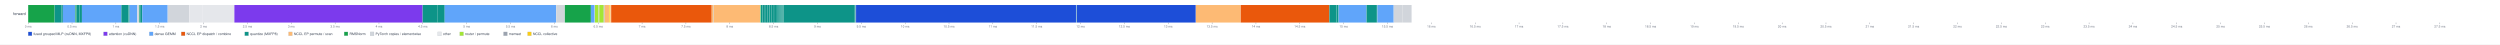
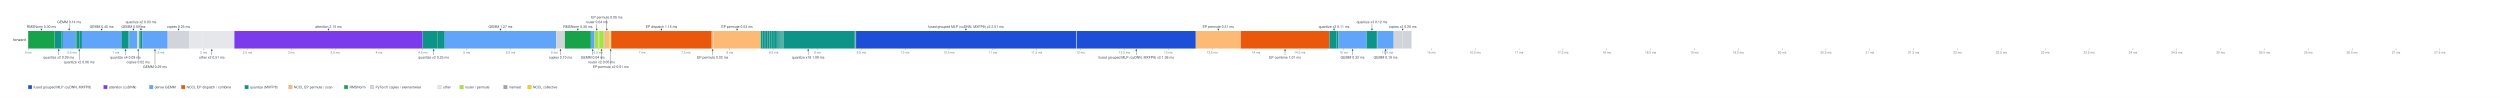
- <svg xmlns="http://www.w3.org/2000/svg" width="7982" height="142" viewBox="0 0 7982 142">
+ <svg xmlns="http://www.w3.org/2000/svg" width="7982" height="312" viewBox="0 0 7982 312">
  <defs>
    <marker id="arrow" markerWidth="6" markerHeight="6" refX="3" refY="3" orient="auto">
      <path d="M0,0 L6,3 L0,6 z" fill="#374151" />
    </marker>
  </defs>
-   <rect width="7982" height="142" fill="white" />
-   <text x="82.0" y="48.0" text-anchor="end" font-family="Helvetica, Arial, sans-serif" font-size="12" font-weight="normal" fill="#374151">forward</text>
-   <rect x="90.00" y="16" width="84.35" height="56" fill="#16a34a" />
-   <rect x="174.61" y="16" width="22.20" height="56" fill="#0d9488" />
-   <rect x="197.17" y="16" width="3.47" height="56" fill="#0d9488" />
-   <rect x="200.80" y="16" width="39.77" height="56" fill="#60a5fa" />
-   <rect x="240.90" y="16" width="2.80" height="56" fill="#16a34a" />
-   <rect x="244.01" y="16" width="9.03" height="56" fill="#0d9488" />
-   <rect x="253.33" y="16" width="8.23" height="56" fill="#0d9488" />
-   <rect x="261.63" y="16" width="125.49" height="56" fill="#60a5fa" />
-   <rect x="387.45" y="16" width="22.25" height="56" fill="#0d9488" />
-   <rect x="409.94" y="16" width="0.80" height="56" fill="#0d9488" />
-   <rect x="410.67" y="16" width="0.80" height="56" fill="#0d9488" />
-   <rect x="411.41" y="16" width="2.31" height="56" fill="#0d9488" />
-   <rect x="413.84" y="16" width="24.23" height="56" fill="#60a5fa" />
-   <rect x="438.43" y="16" width="5.25" height="56" fill="#d1d5db" />
-   <rect x="443.96" y="16" width="1.56" height="56" fill="#16a34a" />
-   <rect x="445.75" y="16" width="3.68" height="56" fill="#0d9488" />
-   <rect x="449.66" y="16" width="4.56" height="56" fill="#0d9488" />
-   <rect x="454.25" y="16" width="81.06" height="56" fill="#60a5fa" />
-   <rect x="535.60" y="16" width="68.73" height="56" fill="#d1d5db" />
-   <rect x="604.66" y="16" width="43.03" height="56" fill="#e5e7eb" />
-   <rect x="648.01" y="16" width="99.38" height="56" fill="#e5e7eb" />
-   <rect x="747.72" y="16" width="0.80" height="56" fill="#e5e7eb" />
-   <rect x="748.31" y="16" width="600.90" height="56" fill="#7c3aed" />
-   <rect x="1349.46" y="16" width="48.17" height="56" fill="#0d9488" />
-   <rect x="1397.87" y="16" width="22.04" height="56" fill="#0d9488" />
-   <rect x="1419.95" y="16" width="355.61" height="56" fill="#60a5fa" />
-   <rect x="1775.85" y="16" width="27.26" height="56" fill="#d1d5db" />
-   <rect x="1803.43" y="16" width="83.06" height="56" fill="#16a34a" />
-   <rect x="1886.67" y="16" width="11.78" height="56" fill="#60a5fa" />
-   <rect x="1898.78" y="16" width="0.80" height="56" fill="#d1d5db" />
-   <rect x="1899.59" y="16" width="11.24" height="56" fill="#a3e635" />
-   <rect x="1911.93" y="16" width="0.80" height="56" fill="#9ca3af" />
-   <rect x="1912.85" y="16" width="0.80" height="56" fill="#9ca3af" />
-   <rect x="1913.52" y="16" width="11.75" height="56" fill="#a3e635" />
-   <rect x="1925.47" y="16" width="2.12" height="56" fill="#a3e635" />
-   <rect x="1927.91" y="16" width="0.80" height="56" fill="#9ca3af" />
-   <rect x="1928.62" y="16" width="0.80" height="56" fill="#9ca3af" />
-   <rect x="1929.43" y="16" width="0.80" height="56" fill="#9ca3af" />
-   <rect x="1930.73" y="16" width="13.61" height="56" fill="#fdba74" />
-   <rect x="1945.41" y="16" width="2.77" height="56" fill="#facc15" />
-   <rect x="1948.37" y="16" width="1.65" height="56" fill="#fdba74" />
-   <rect x="1950.29" y="16" width="0.91" height="56" fill="#fdba74" />
-   <rect x="1951.36" y="16" width="320.96" height="56" fill="#ea580c" />
-   <rect x="2272.56" y="16" width="5.39" height="56" fill="#fdba74" />
-   <rect x="2278.66" y="16" width="0.80" height="56" fill="#9ca3af" />
-   <rect x="2279.49" y="16" width="147.33" height="56" fill="#fdba74" />
-   <rect x="2427.15" y="16" width="1.27" height="56" fill="#a3e635" />
-   <rect x="2428.75" y="16" width="5.21" height="56" fill="#0d9488" />
-   <rect x="2434.28" y="16" width="5.25" height="56" fill="#0d9488" />
-   <rect x="2439.84" y="16" width="5.31" height="56" fill="#0d9488" />
-   <rect x="2445.39" y="16" width="5.60" height="56" fill="#0d9488" />
-   <rect x="2451.23" y="16" width="5.34" height="56" fill="#0d9488" />
-   <rect x="2456.88" y="16" width="5.48" height="56" fill="#0d9488" />
-   <rect x="2462.65" y="16" width="5.53" height="56" fill="#0d9488" />
-   <rect x="2468.50" y="16" width="5.64" height="56" fill="#0d9488" />
-   <rect x="2474.47" y="16" width="3.22" height="56" fill="#0d9488" />
-   <rect x="2478.01" y="16" width="3.23" height="56" fill="#0d9488" />
-   <rect x="2481.51" y="16" width="3.11" height="56" fill="#0d9488" />
-   <rect x="2484.85" y="16" width="3.14" height="56" fill="#0d9488" />
-   <rect x="2488.24" y="16" width="3.06" height="56" fill="#0d9488" />
-   <rect x="2491.54" y="16" width="3.07" height="56" fill="#0d9488" />
-   <rect x="2494.89" y="16" width="3.02" height="56" fill="#0d9488" />
-   <rect x="2498.22" y="16" width="3.02" height="56" fill="#0d9488" />
-   <rect x="2501.56" y="16" width="227.54" height="56" fill="#0d9488" />
-   <rect x="2729.42" y="16" width="2.15" height="56" fill="#0d9488" />
-   <rect x="2731.86" y="16" width="0.80" height="56" fill="#d1d5db" />
-   <rect x="2732.56" y="16" width="0.80" height="56" fill="#1d4ed8" />
-   <rect x="2733.29" y="16" width="702.10" height="56" fill="#1d4ed8" />
-   <rect x="3435.63" y="16" width="1.06" height="56" fill="#0d9488" />
-   <rect x="3437.06" y="16" width="0.80" height="56" fill="#d1d5db" />
-   <rect x="3437.84" y="16" width="0.80" height="56" fill="#1d4ed8" />
-   <rect x="3438.64" y="16" width="379.13" height="56" fill="#1d4ed8" />
-   <rect x="3818.12" y="16" width="142.95" height="56" fill="#fdba74" />
-   <rect x="3961.37" y="16" width="282.96" height="56" fill="#ea580c" />
-   <rect x="4244.57" y="16" width="22.59" height="56" fill="#0d9488" />
-   <rect x="4267.40" y="16" width="4.97" height="56" fill="#0d9488" />
-   <rect x="4272.61" y="16" width="1.53" height="56" fill="#0d9488" />
-   <rect x="4274.27" y="16" width="88.44" height="56" fill="#60a5fa" />
-   <rect x="4363.04" y="16" width="30.40" height="56" fill="#0d9488" />
-   <rect x="4393.77" y="16" width="3.05" height="56" fill="#0d9488" />
-   <rect x="4397.14" y="16" width="0.80" height="56" fill="#0d9488" />
-   <rect x="4397.96" y="16" width="51.74" height="56" fill="#60a5fa" />
-   <rect x="4449.93" y="16" width="28.72" height="56" fill="#d1d5db" />
-   <rect x="4478.88" y="16" width="28.05" height="56" fill="#d1d5db" />
-   <line x1="90.0" y1="72" x2="90.0" y2="77" stroke="#6b7280" />
-   <text x="90.0" y="88.0" text-anchor="middle" font-family="Helvetica, Arial, sans-serif" font-size="10" font-weight="normal" fill="#6b7280">0 ms</text>
-   <line x1="230.0" y1="72" x2="230.0" y2="77" stroke="#6b7280" />
-   <text x="230.0" y="88.0" text-anchor="middle" font-family="Helvetica, Arial, sans-serif" font-size="10" font-weight="normal" fill="#6b7280">0.5 ms</text>
-   <line x1="370.0" y1="72" x2="370.0" y2="77" stroke="#6b7280" />
-   <text x="370.0" y="88.0" text-anchor="middle" font-family="Helvetica, Arial, sans-serif" font-size="10" font-weight="normal" fill="#6b7280">1 ms</text>
-   <line x1="510.0" y1="72" x2="510.0" y2="77" stroke="#6b7280" />
-   <text x="510.0" y="88.0" text-anchor="middle" font-family="Helvetica, Arial, sans-serif" font-size="10" font-weight="normal" fill="#6b7280">1.5 ms</text>
-   <line x1="650.0" y1="72" x2="650.0" y2="77" stroke="#6b7280" />
-   <text x="650.0" y="88.0" text-anchor="middle" font-family="Helvetica, Arial, sans-serif" font-size="10" font-weight="normal" fill="#6b7280">2 ms</text>
-   <line x1="790.0" y1="72" x2="790.0" y2="77" stroke="#6b7280" />
-   <text x="790.0" y="88.0" text-anchor="middle" font-family="Helvetica, Arial, sans-serif" font-size="10" font-weight="normal" fill="#6b7280">2.5 ms</text>
-   <line x1="930.0" y1="72" x2="930.0" y2="77" stroke="#6b7280" />
-   <text x="930.0" y="88.0" text-anchor="middle" font-family="Helvetica, Arial, sans-serif" font-size="10" font-weight="normal" fill="#6b7280">3 ms</text>
-   <line x1="1070.0" y1="72" x2="1070.0" y2="77" stroke="#6b7280" />
-   <text x="1070.0" y="88.0" text-anchor="middle" font-family="Helvetica, Arial, sans-serif" font-size="10" font-weight="normal" fill="#6b7280">3.5 ms</text>
-   <line x1="1210.0" y1="72" x2="1210.0" y2="77" stroke="#6b7280" />
-   <text x="1210.0" y="88.0" text-anchor="middle" font-family="Helvetica, Arial, sans-serif" font-size="10" font-weight="normal" fill="#6b7280">4 ms</text>
-   <line x1="1350.0" y1="72" x2="1350.0" y2="77" stroke="#6b7280" />
-   <text x="1350.0" y="88.0" text-anchor="middle" font-family="Helvetica, Arial, sans-serif" font-size="10" font-weight="normal" fill="#6b7280">4.5 ms</text>
-   <line x1="1490.0" y1="72" x2="1490.0" y2="77" stroke="#6b7280" />
-   <text x="1490.0" y="88.0" text-anchor="middle" font-family="Helvetica, Arial, sans-serif" font-size="10" font-weight="normal" fill="#6b7280">5 ms</text>
-   <line x1="1630.0" y1="72" x2="1630.0" y2="77" stroke="#6b7280" />
-   <text x="1630.0" y="88.0" text-anchor="middle" font-family="Helvetica, Arial, sans-serif" font-size="10" font-weight="normal" fill="#6b7280">5.5 ms</text>
-   <line x1="1770.0" y1="72" x2="1770.0" y2="77" stroke="#6b7280" />
-   <text x="1770.0" y="88.0" text-anchor="middle" font-family="Helvetica, Arial, sans-serif" font-size="10" font-weight="normal" fill="#6b7280">6 ms</text>
-   <line x1="1910.0" y1="72" x2="1910.0" y2="77" stroke="#6b7280" />
-   <text x="1910.0" y="88.0" text-anchor="middle" font-family="Helvetica, Arial, sans-serif" font-size="10" font-weight="normal" fill="#6b7280">6.5 ms</text>
-   <line x1="2050.0" y1="72" x2="2050.0" y2="77" stroke="#6b7280" />
-   <text x="2050.0" y="88.0" text-anchor="middle" font-family="Helvetica, Arial, sans-serif" font-size="10" font-weight="normal" fill="#6b7280">7 ms</text>
-   <line x1="2190.0" y1="72" x2="2190.0" y2="77" stroke="#6b7280" />
-   <text x="2190.0" y="88.0" text-anchor="middle" font-family="Helvetica, Arial, sans-serif" font-size="10" font-weight="normal" fill="#6b7280">7.5 ms</text>
-   <line x1="2330.0" y1="72" x2="2330.0" y2="77" stroke="#6b7280" />
-   <text x="2330.0" y="88.0" text-anchor="middle" font-family="Helvetica, Arial, sans-serif" font-size="10" font-weight="normal" fill="#6b7280">8 ms</text>
-   <line x1="2470.0" y1="72" x2="2470.0" y2="77" stroke="#6b7280" />
-   <text x="2470.0" y="88.0" text-anchor="middle" font-family="Helvetica, Arial, sans-serif" font-size="10" font-weight="normal" fill="#6b7280">8.5 ms</text>
-   <line x1="2610.0" y1="72" x2="2610.0" y2="77" stroke="#6b7280" />
-   <text x="2610.0" y="88.0" text-anchor="middle" font-family="Helvetica, Arial, sans-serif" font-size="10" font-weight="normal" fill="#6b7280">9 ms</text>
-   <line x1="2750.0" y1="72" x2="2750.0" y2="77" stroke="#6b7280" />
-   <text x="2750.0" y="88.0" text-anchor="middle" font-family="Helvetica, Arial, sans-serif" font-size="10" font-weight="normal" fill="#6b7280">9.5 ms</text>
-   <line x1="2890.0" y1="72" x2="2890.0" y2="77" stroke="#6b7280" />
-   <text x="2890.0" y="88.0" text-anchor="middle" font-family="Helvetica, Arial, sans-serif" font-size="10" font-weight="normal" fill="#6b7280">10 ms</text>
-   <line x1="3030.0" y1="72" x2="3030.0" y2="77" stroke="#6b7280" />
-   <text x="3030.0" y="88.0" text-anchor="middle" font-family="Helvetica, Arial, sans-serif" font-size="10" font-weight="normal" fill="#6b7280">10.5 ms</text>
-   <line x1="3170.0" y1="72" x2="3170.0" y2="77" stroke="#6b7280" />
-   <text x="3170.0" y="88.0" text-anchor="middle" font-family="Helvetica, Arial, sans-serif" font-size="10" font-weight="normal" fill="#6b7280">11 ms</text>
-   <line x1="3310.0" y1="72" x2="3310.0" y2="77" stroke="#6b7280" />
-   <text x="3310.0" y="88.0" text-anchor="middle" font-family="Helvetica, Arial, sans-serif" font-size="10" font-weight="normal" fill="#6b7280">11.5 ms</text>
-   <line x1="3450.0" y1="72" x2="3450.0" y2="77" stroke="#6b7280" />
-   <text x="3450.0" y="88.0" text-anchor="middle" font-family="Helvetica, Arial, sans-serif" font-size="10" font-weight="normal" fill="#6b7280">12 ms</text>
-   <line x1="3590.0" y1="72" x2="3590.0" y2="77" stroke="#6b7280" />
-   <text x="3590.0" y="88.0" text-anchor="middle" font-family="Helvetica, Arial, sans-serif" font-size="10" font-weight="normal" fill="#6b7280">12.5 ms</text>
-   <line x1="3730.0" y1="72" x2="3730.0" y2="77" stroke="#6b7280" />
-   <text x="3730.0" y="88.0" text-anchor="middle" font-family="Helvetica, Arial, sans-serif" font-size="10" font-weight="normal" fill="#6b7280">13 ms</text>
-   <line x1="3870.0" y1="72" x2="3870.0" y2="77" stroke="#6b7280" />
-   <text x="3870.0" y="88.0" text-anchor="middle" font-family="Helvetica, Arial, sans-serif" font-size="10" font-weight="normal" fill="#6b7280">13.5 ms</text>
-   <line x1="4010.0" y1="72" x2="4010.0" y2="77" stroke="#6b7280" />
-   <text x="4010.0" y="88.0" text-anchor="middle" font-family="Helvetica, Arial, sans-serif" font-size="10" font-weight="normal" fill="#6b7280">14 ms</text>
-   <line x1="4150.0" y1="72" x2="4150.0" y2="77" stroke="#6b7280" />
-   <text x="4150.0" y="88.0" text-anchor="middle" font-family="Helvetica, Arial, sans-serif" font-size="10" font-weight="normal" fill="#6b7280">14.5 ms</text>
-   <line x1="4290.0" y1="72" x2="4290.0" y2="77" stroke="#6b7280" />
-   <text x="4290.0" y="88.0" text-anchor="middle" font-family="Helvetica, Arial, sans-serif" font-size="10" font-weight="normal" fill="#6b7280">15 ms</text>
-   <line x1="4430.0" y1="72" x2="4430.0" y2="77" stroke="#6b7280" />
-   <text x="4430.0" y="88.0" text-anchor="middle" font-family="Helvetica, Arial, sans-serif" font-size="10" font-weight="normal" fill="#6b7280">15.5 ms</text>
-   <line x1="4570.0" y1="72" x2="4570.0" y2="77" stroke="#6b7280" />
-   <text x="4570.0" y="88.0" text-anchor="middle" font-family="Helvetica, Arial, sans-serif" font-size="10" font-weight="normal" fill="#6b7280">16 ms</text>
-   <line x1="4710.0" y1="72" x2="4710.0" y2="77" stroke="#6b7280" />
-   <text x="4710.0" y="88.0" text-anchor="middle" font-family="Helvetica, Arial, sans-serif" font-size="10" font-weight="normal" fill="#6b7280">16.5 ms</text>
-   <line x1="4850.0" y1="72" x2="4850.0" y2="77" stroke="#6b7280" />
-   <text x="4850.0" y="88.0" text-anchor="middle" font-family="Helvetica, Arial, sans-serif" font-size="10" font-weight="normal" fill="#6b7280">17 ms</text>
-   <line x1="4990.0" y1="72" x2="4990.0" y2="77" stroke="#6b7280" />
-   <text x="4990.0" y="88.0" text-anchor="middle" font-family="Helvetica, Arial, sans-serif" font-size="10" font-weight="normal" fill="#6b7280">17.5 ms</text>
-   <line x1="5130.0" y1="72" x2="5130.0" y2="77" stroke="#6b7280" />
-   <text x="5130.0" y="88.0" text-anchor="middle" font-family="Helvetica, Arial, sans-serif" font-size="10" font-weight="normal" fill="#6b7280">18 ms</text>
-   <line x1="5270.0" y1="72" x2="5270.0" y2="77" stroke="#6b7280" />
-   <text x="5270.0" y="88.0" text-anchor="middle" font-family="Helvetica, Arial, sans-serif" font-size="10" font-weight="normal" fill="#6b7280">18.5 ms</text>
-   <line x1="5410.0" y1="72" x2="5410.0" y2="77" stroke="#6b7280" />
-   <text x="5410.0" y="88.0" text-anchor="middle" font-family="Helvetica, Arial, sans-serif" font-size="10" font-weight="normal" fill="#6b7280">19 ms</text>
-   <line x1="5550.0" y1="72" x2="5550.0" y2="77" stroke="#6b7280" />
-   <text x="5550.0" y="88.0" text-anchor="middle" font-family="Helvetica, Arial, sans-serif" font-size="10" font-weight="normal" fill="#6b7280">19.5 ms</text>
-   <line x1="5690.0" y1="72" x2="5690.0" y2="77" stroke="#6b7280" />
-   <text x="5690.0" y="88.0" text-anchor="middle" font-family="Helvetica, Arial, sans-serif" font-size="10" font-weight="normal" fill="#6b7280">20 ms</text>
-   <line x1="5830.0" y1="72" x2="5830.0" y2="77" stroke="#6b7280" />
-   <text x="5830.0" y="88.0" text-anchor="middle" font-family="Helvetica, Arial, sans-serif" font-size="10" font-weight="normal" fill="#6b7280">20.5 ms</text>
-   <line x1="5970.0" y1="72" x2="5970.0" y2="77" stroke="#6b7280" />
-   <text x="5970.0" y="88.0" text-anchor="middle" font-family="Helvetica, Arial, sans-serif" font-size="10" font-weight="normal" fill="#6b7280">21 ms</text>
-   <line x1="6110.0" y1="72" x2="6110.0" y2="77" stroke="#6b7280" />
-   <text x="6110.0" y="88.0" text-anchor="middle" font-family="Helvetica, Arial, sans-serif" font-size="10" font-weight="normal" fill="#6b7280">21.5 ms</text>
-   <line x1="6250.0" y1="72" x2="6250.0" y2="77" stroke="#6b7280" />
-   <text x="6250.0" y="88.0" text-anchor="middle" font-family="Helvetica, Arial, sans-serif" font-size="10" font-weight="normal" fill="#6b7280">22 ms</text>
-   <line x1="6390.0" y1="72" x2="6390.0" y2="77" stroke="#6b7280" />
-   <text x="6390.0" y="88.0" text-anchor="middle" font-family="Helvetica, Arial, sans-serif" font-size="10" font-weight="normal" fill="#6b7280">22.5 ms</text>
-   <line x1="6530.0" y1="72" x2="6530.0" y2="77" stroke="#6b7280" />
-   <text x="6530.0" y="88.0" text-anchor="middle" font-family="Helvetica, Arial, sans-serif" font-size="10" font-weight="normal" fill="#6b7280">23 ms</text>
-   <line x1="6670.0" y1="72" x2="6670.0" y2="77" stroke="#6b7280" />
-   <text x="6670.0" y="88.0" text-anchor="middle" font-family="Helvetica, Arial, sans-serif" font-size="10" font-weight="normal" fill="#6b7280">23.5 ms</text>
-   <line x1="6810.0" y1="72" x2="6810.0" y2="77" stroke="#6b7280" />
-   <text x="6810.0" y="88.0" text-anchor="middle" font-family="Helvetica, Arial, sans-serif" font-size="10" font-weight="normal" fill="#6b7280">24 ms</text>
-   <line x1="6950.0" y1="72" x2="6950.0" y2="77" stroke="#6b7280" />
-   <text x="6950.0" y="88.0" text-anchor="middle" font-family="Helvetica, Arial, sans-serif" font-size="10" font-weight="normal" fill="#6b7280">24.5 ms</text>
-   <line x1="7090.0" y1="72" x2="7090.0" y2="77" stroke="#6b7280" />
-   <text x="7090.0" y="88.0" text-anchor="middle" font-family="Helvetica, Arial, sans-serif" font-size="10" font-weight="normal" fill="#6b7280">25 ms</text>
-   <line x1="7230.0" y1="72" x2="7230.0" y2="77" stroke="#6b7280" />
-   <text x="7230.0" y="88.0" text-anchor="middle" font-family="Helvetica, Arial, sans-serif" font-size="10" font-weight="normal" fill="#6b7280">25.5 ms</text>
-   <line x1="7370.0" y1="72" x2="7370.0" y2="77" stroke="#6b7280" />
-   <text x="7370.0" y="88.0" text-anchor="middle" font-family="Helvetica, Arial, sans-serif" font-size="10" font-weight="normal" fill="#6b7280">26 ms</text>
-   <line x1="7510.0" y1="72" x2="7510.0" y2="77" stroke="#6b7280" />
-   <text x="7510.0" y="88.0" text-anchor="middle" font-family="Helvetica, Arial, sans-serif" font-size="10" font-weight="normal" fill="#6b7280">26.5 ms</text>
-   <line x1="7650.0" y1="72" x2="7650.0" y2="77" stroke="#6b7280" />
-   <text x="7650.0" y="88.0" text-anchor="middle" font-family="Helvetica, Arial, sans-serif" font-size="10" font-weight="normal" fill="#6b7280">27 ms</text>
-   <line x1="7790.0" y1="72" x2="7790.0" y2="77" stroke="#6b7280" />
-   <text x="7790.0" y="88.0" text-anchor="middle" font-family="Helvetica, Arial, sans-serif" font-size="10" font-weight="normal" fill="#6b7280">27.5 ms</text>
-   <rect x="90" y="102" width="12" height="12" fill="#1d4ed8" stroke="#9ca3af" stroke-width="0.5" />
-   <text x="107.0" y="112.0" text-anchor="start" font-family="Helvetica, Arial, sans-serif" font-size="11" font-weight="normal" fill="#374151">fused grouped MLP (cuDNN, MXFP8)</text>
-   <rect x="330.6" y="102" width="12" height="12" fill="#7c3aed" stroke="#9ca3af" stroke-width="0.5" />
-   <text x="347.6" y="112.0" text-anchor="start" font-family="Helvetica, Arial, sans-serif" font-size="11" font-weight="normal" fill="#374151">attention (cuDNN)</text>
-   <rect x="476.7" y="102" width="12" height="12" fill="#60a5fa" stroke="#9ca3af" stroke-width="0.5" />
-   <text x="493.7" y="112.0" text-anchor="start" font-family="Helvetica, Arial, sans-serif" font-size="11" font-weight="normal" fill="#374151">dense GEMM</text>
-   <rect x="578.7" y="102" width="12" height="12" fill="#ea580c" stroke="#9ca3af" stroke-width="0.5" />
-   <text x="595.7" y="112.0" text-anchor="start" font-family="Helvetica, Arial, sans-serif" font-size="11" font-weight="normal" fill="#374151">NCCL EP dispatch / combine</text>
-   <rect x="781.5" y="102" width="12" height="12" fill="#0d9488" stroke="#9ca3af" stroke-width="0.5" />
-   <text x="798.5" y="112.0" text-anchor="start" font-family="Helvetica, Arial, sans-serif" font-size="11" font-weight="normal" fill="#374151">quantize (MXFP8)</text>
-   <rect x="921.3" y="102" width="12" height="12" fill="#fdba74" stroke="#9ca3af" stroke-width="0.5" />
-   <text x="938.3" y="112.0" text-anchor="start" font-family="Helvetica, Arial, sans-serif" font-size="11" font-weight="normal" fill="#374151">NCCL EP permute / scan</text>
-   <rect x="1098.9" y="102" width="12" height="12" fill="#16a34a" stroke="#9ca3af" stroke-width="0.5" />
-   <text x="1115.9" y="112.0" text-anchor="start" font-family="Helvetica, Arial, sans-serif" font-size="11" font-weight="normal" fill="#374151">RMSNorm</text>
-   <rect x="1182" y="102" width="12" height="12" fill="#d1d5db" stroke="#9ca3af" stroke-width="0.5" />
-   <text x="1199.0" y="112.0" text-anchor="start" font-family="Helvetica, Arial, sans-serif" font-size="11" font-weight="normal" fill="#374151">PyTorch copies / elementwise</text>
-   <rect x="1397.4" y="102" width="12" height="12" fill="#e5e7eb" stroke="#9ca3af" stroke-width="0.5" />
-   <text x="1414.4" y="112.0" text-anchor="start" font-family="Helvetica, Arial, sans-serif" font-size="11" font-weight="normal" fill="#374151">other</text>
-   <rect x="1467.9" y="102" width="12" height="12" fill="#a3e635" stroke="#9ca3af" stroke-width="0.5" />
-   <text x="1484.9" y="112.0" text-anchor="start" font-family="Helvetica, Arial, sans-serif" font-size="11" font-weight="normal" fill="#374151">router / permute</text>
-   <rect x="1607.7" y="102" width="12" height="12" fill="#9ca3af" stroke="#9ca3af" stroke-width="0.5" />
-   <text x="1624.7" y="112.0" text-anchor="start" font-family="Helvetica, Arial, sans-serif" font-size="11" font-weight="normal" fill="#374151">memset</text>
-   <rect x="1684.5" y="102" width="12" height="12" fill="#facc15" stroke="#9ca3af" stroke-width="0.5" />
-   <text x="1701.5" y="112.0" text-anchor="start" font-family="Helvetica, Arial, sans-serif" font-size="11" font-weight="normal" fill="#374151">NCCL collective</text>
+   <rect width="7982" height="312" fill="white" />
+   <line x1="132.2" y1="92" x2="132.2" y2="95" stroke="#374151" stroke-width="1" marker-end="url(#arrow)" />
+   <text x="132.2" y="89.0" text-anchor="middle" font-family="Helvetica, Arial, sans-serif" font-size="11" font-weight="normal" fill="#374151">RMSNorm 0.30 ms</text>
+   <line x1="187.6" y1="176" x2="187.6" y2="159" stroke="#374151" stroke-width="1" marker-end="url(#arrow)" />
+   <text x="187.6" y="187.0" text-anchor="middle" font-family="Helvetica, Arial, sans-serif" font-size="11" font-weight="normal" fill="#374151">quantize x2 0.09 ms</text>
+   <line x1="220.7" y1="77" x2="220.7" y2="95" stroke="#374151" stroke-width="1" marker-end="url(#arrow)" />
+   <text x="220.7" y="74.0" text-anchor="middle" font-family="Helvetica, Arial, sans-serif" font-size="11" font-weight="normal" fill="#374151">GEMM 0.14 ms</text>
+   <line x1="252.8" y1="191" x2="252.8" y2="159" stroke="#374151" stroke-width="1" marker-end="url(#arrow)" />
+   <text x="252.8" y="202.0" text-anchor="middle" font-family="Helvetica, Arial, sans-serif" font-size="11" font-weight="normal" fill="#374151">quantize x2 0.06 ms</text>
+   <line x1="324.4" y1="92" x2="324.4" y2="95" stroke="#374151" stroke-width="1" marker-end="url(#arrow)" />
+   <text x="324.4" y="89.0" text-anchor="middle" font-family="Helvetica, Arial, sans-serif" font-size="11" font-weight="normal" fill="#374151">GEMM 0.45 ms</text>
+   <line x1="400.6" y1="176" x2="400.6" y2="159" stroke="#374151" stroke-width="1" marker-end="url(#arrow)" />
+   <text x="400.6" y="187.0" text-anchor="middle" font-family="Helvetica, Arial, sans-serif" font-size="11" font-weight="normal" fill="#374151">quantize x4 0.09 ms</text>
+   <line x1="426.0" y1="92" x2="426.0" y2="95" stroke="#374151" stroke-width="1" marker-end="url(#arrow)" />
+   <text x="426.0" y="89.0" text-anchor="middle" font-family="Helvetica, Arial, sans-serif" font-size="11" font-weight="normal" fill="#374151">GEMM 0.09 ms</text>
+   <line x1="441.1" y1="191" x2="441.1" y2="159" stroke="#374151" stroke-width="1" marker-end="url(#arrow)" />
+   <text x="441.1" y="202.0" text-anchor="middle" font-family="Helvetica, Arial, sans-serif" font-size="11" font-weight="normal" fill="#374151">copies 0.02 ms</text>
+   <line x1="450.0" y1="77" x2="450.0" y2="95" stroke="#374151" stroke-width="1" marker-end="url(#arrow)" />
+   <text x="450.0" y="74.0" text-anchor="middle" font-family="Helvetica, Arial, sans-serif" font-size="11" font-weight="normal" fill="#374151">quantize x2 0.03 ms</text>
+   <line x1="494.8" y1="206" x2="494.8" y2="159" stroke="#374151" stroke-width="1" marker-end="url(#arrow)" />
+   <text x="494.8" y="217.0" text-anchor="middle" font-family="Helvetica, Arial, sans-serif" font-size="11" font-weight="normal" fill="#374151">GEMM 0.29 ms</text>
+   <line x1="570.0" y1="92" x2="570.0" y2="95" stroke="#374151" stroke-width="1" marker-end="url(#arrow)" />
+   <text x="570.0" y="89.0" text-anchor="middle" font-family="Helvetica, Arial, sans-serif" font-size="11" font-weight="normal" fill="#374151">copies 0.25 ms</text>
+   <line x1="676.3" y1="176" x2="676.3" y2="159" stroke="#374151" stroke-width="1" marker-end="url(#arrow)" />
+   <text x="676.3" y="187.0" text-anchor="middle" font-family="Helvetica, Arial, sans-serif" font-size="11" font-weight="normal" fill="#374151">other x3 0.51 ms</text>
+   <line x1="1048.8" y1="92" x2="1048.8" y2="95" stroke="#374151" stroke-width="1" marker-end="url(#arrow)" />
+   <text x="1048.8" y="89.0" text-anchor="middle" font-family="Helvetica, Arial, sans-serif" font-size="11" font-weight="normal" fill="#374151">attention 2.15 ms</text>
+   <line x1="1384.7" y1="176" x2="1384.7" y2="159" stroke="#374151" stroke-width="1" marker-end="url(#arrow)" />
+   <text x="1384.7" y="187.0" text-anchor="middle" font-family="Helvetica, Arial, sans-serif" font-size="11" font-weight="normal" fill="#374151">quantize x2 0.25 ms</text>
+   <line x1="1597.8" y1="92" x2="1597.8" y2="95" stroke="#374151" stroke-width="1" marker-end="url(#arrow)" />
+   <text x="1597.8" y="89.0" text-anchor="middle" font-family="Helvetica, Arial, sans-serif" font-size="11" font-weight="normal" fill="#374151">GEMM 1.27 ms</text>
+   <line x1="1789.5" y1="176" x2="1789.5" y2="159" stroke="#374151" stroke-width="1" marker-end="url(#arrow)" />
+   <text x="1789.5" y="187.0" text-anchor="middle" font-family="Helvetica, Arial, sans-serif" font-size="11" font-weight="normal" fill="#374151">copies 0.10 ms</text>
+   <line x1="1845.0" y1="92" x2="1845.0" y2="95" stroke="#374151" stroke-width="1" marker-end="url(#arrow)" />
+   <text x="1845.0" y="89.0" text-anchor="middle" font-family="Helvetica, Arial, sans-serif" font-size="11" font-weight="normal" fill="#374151">RMSNorm 0.30 ms</text>
+   <line x1="1892.6" y1="176" x2="1892.6" y2="159" stroke="#374151" stroke-width="1" marker-end="url(#arrow)" />
+   <text x="1892.6" y="187.0" text-anchor="middle" font-family="Helvetica, Arial, sans-serif" font-size="11" font-weight="normal" fill="#374151">GEMM 0.04 ms</text>
+   <line x1="1905.2" y1="77" x2="1905.2" y2="95" stroke="#374151" stroke-width="1" marker-end="url(#arrow)" />
+   <text x="1905.2" y="74.0" text-anchor="middle" font-family="Helvetica, Arial, sans-serif" font-size="11" font-weight="normal" fill="#374151">router 0.04 ms</text>
+   <line x1="1920.6" y1="191" x2="1920.6" y2="159" stroke="#374151" stroke-width="1" marker-end="url(#arrow)" />
+   <text x="1920.6" y="202.0" text-anchor="middle" font-family="Helvetica, Arial, sans-serif" font-size="11" font-weight="normal" fill="#374151">router x2 0.05 ms</text>
+   <line x1="1937.5" y1="62" x2="1937.5" y2="95" stroke="#374151" stroke-width="1" marker-end="url(#arrow)" />
+   <text x="1937.5" y="59.0" text-anchor="middle" font-family="Helvetica, Arial, sans-serif" font-size="11" font-weight="normal" fill="#374151">EP permute 0.05 ms</text>
+   <line x1="1949.8" y1="206" x2="1949.8" y2="159" stroke="#374151" stroke-width="1" marker-end="url(#arrow)" />
+   <text x="1949.8" y="217.0" text-anchor="middle" font-family="Helvetica, Arial, sans-serif" font-size="11" font-weight="normal" fill="#374151">EP permute x2 0.01 ms</text>
+   <line x1="2111.8" y1="92" x2="2111.8" y2="95" stroke="#374151" stroke-width="1" marker-end="url(#arrow)" />
+   <text x="2111.8" y="89.0" text-anchor="middle" font-family="Helvetica, Arial, sans-serif" font-size="11" font-weight="normal" fill="#374151">EP dispatch 1.15 ms</text>
+   <line x1="2275.3" y1="176" x2="2275.3" y2="159" stroke="#374151" stroke-width="1" marker-end="url(#arrow)" />
+   <text x="2275.3" y="187.0" text-anchor="middle" font-family="Helvetica, Arial, sans-serif" font-size="11" font-weight="normal" fill="#374151">EP permute 0.02 ms</text>
+   <line x1="2353.2" y1="92" x2="2353.2" y2="95" stroke="#374151" stroke-width="1" marker-end="url(#arrow)" />
+   <text x="2353.2" y="89.0" text-anchor="middle" font-family="Helvetica, Arial, sans-serif" font-size="11" font-weight="normal" fill="#374151">EP permute 0.53 ms</text>
+   <line x1="2580.2" y1="176" x2="2580.2" y2="159" stroke="#374151" stroke-width="1" marker-end="url(#arrow)" />
+   <text x="2580.2" y="187.0" text-anchor="middle" font-family="Helvetica, Arial, sans-serif" font-size="11" font-weight="normal" fill="#374151">quantize x18 1.08 ms</text>
+   <line x1="3084.0" y1="92" x2="3084.0" y2="95" stroke="#374151" stroke-width="1" marker-end="url(#arrow)" />
+   <text x="3084.0" y="89.0" text-anchor="middle" font-family="Helvetica, Arial, sans-serif" font-size="11" font-weight="normal" fill="#374151">fused grouped MLP (cuDNN, MXFP8) x2 2.51 ms</text>
+   <line x1="3627.8" y1="176" x2="3627.8" y2="159" stroke="#374151" stroke-width="1" marker-end="url(#arrow)" />
+   <text x="3627.8" y="187.0" text-anchor="middle" font-family="Helvetica, Arial, sans-serif" font-size="11" font-weight="normal" fill="#374151">fused grouped MLP (cuDNN, MXFP8) x2 1.36 ms</text>
+   <line x1="3889.6" y1="92" x2="3889.6" y2="95" stroke="#374151" stroke-width="1" marker-end="url(#arrow)" />
+   <text x="3889.6" y="89.0" text-anchor="middle" font-family="Helvetica, Arial, sans-serif" font-size="11" font-weight="normal" fill="#374151">EP permute 0.51 ms</text>
+   <line x1="4102.8" y1="176" x2="4102.8" y2="159" stroke="#374151" stroke-width="1" marker-end="url(#arrow)" />
+   <text x="4102.8" y="187.0" text-anchor="middle" font-family="Helvetica, Arial, sans-serif" font-size="11" font-weight="normal" fill="#374151">EP combine 1.01 ms</text>
+   <line x1="4259.4" y1="92" x2="4259.4" y2="95" stroke="#374151" stroke-width="1" marker-end="url(#arrow)" />
+   <text x="4259.4" y="89.0" text-anchor="middle" font-family="Helvetica, Arial, sans-serif" font-size="11" font-weight="normal" fill="#374151">quantize x3 0.11 ms</text>
+   <line x1="4318.5" y1="176" x2="4318.5" y2="159" stroke="#374151" stroke-width="1" marker-end="url(#arrow)" />
+   <text x="4318.5" y="187.0" text-anchor="middle" font-family="Helvetica, Arial, sans-serif" font-size="11" font-weight="normal" fill="#374151">GEMM 0.32 ms</text>
+   <line x1="4380.4" y1="77" x2="4380.4" y2="95" stroke="#374151" stroke-width="1" marker-end="url(#arrow)" />
+   <text x="4380.4" y="74.0" text-anchor="middle" font-family="Helvetica, Arial, sans-serif" font-size="11" font-weight="normal" fill="#374151">quantize x3 0.12 ms</text>
+   <line x1="4423.8" y1="176" x2="4423.8" y2="159" stroke="#374151" stroke-width="1" marker-end="url(#arrow)" />
+   <text x="4423.8" y="187.0" text-anchor="middle" font-family="Helvetica, Arial, sans-serif" font-size="11" font-weight="normal" fill="#374151">GEMM 0.18 ms</text>
+   <line x1="4478.4" y1="92" x2="4478.4" y2="95" stroke="#374151" stroke-width="1" marker-end="url(#arrow)" />
+   <text x="4478.4" y="89.0" text-anchor="middle" font-family="Helvetica, Arial, sans-serif" font-size="11" font-weight="normal" fill="#374151">copies x2 0.20 ms</text>
+   <text x="82.0" y="131.0" text-anchor="end" font-family="Helvetica, Arial, sans-serif" font-size="12" font-weight="normal" fill="#374151">forward</text>
+   <rect x="90.00" y="99" width="84.35" height="56" fill="#16a34a" />
+   <rect x="174.61" y="99" width="22.20" height="56" fill="#0d9488" />
+   <rect x="197.17" y="99" width="3.47" height="56" fill="#0d9488" />
+   <rect x="200.80" y="99" width="39.77" height="56" fill="#60a5fa" />
+   <rect x="240.90" y="99" width="2.80" height="56" fill="#16a34a" />
+   <rect x="244.01" y="99" width="9.03" height="56" fill="#0d9488" />
+   <rect x="253.33" y="99" width="8.23" height="56" fill="#0d9488" />
+   <rect x="261.63" y="99" width="125.49" height="56" fill="#60a5fa" />
+   <rect x="387.45" y="99" width="22.25" height="56" fill="#0d9488" />
+   <rect x="409.94" y="99" width="0.80" height="56" fill="#0d9488" />
+   <rect x="410.67" y="99" width="0.80" height="56" fill="#0d9488" />
+   <rect x="411.41" y="99" width="2.31" height="56" fill="#0d9488" />
+   <rect x="413.84" y="99" width="24.23" height="56" fill="#60a5fa" />
+   <rect x="438.43" y="99" width="5.25" height="56" fill="#d1d5db" />
+   <rect x="443.96" y="99" width="1.56" height="56" fill="#16a34a" />
+   <rect x="445.75" y="99" width="3.68" height="56" fill="#0d9488" />
+   <rect x="449.66" y="99" width="4.56" height="56" fill="#0d9488" />
+   <rect x="454.25" y="99" width="81.06" height="56" fill="#60a5fa" />
+   <rect x="535.60" y="99" width="68.73" height="56" fill="#d1d5db" />
+   <rect x="604.66" y="99" width="43.03" height="56" fill="#e5e7eb" />
+   <rect x="648.01" y="99" width="99.38" height="56" fill="#e5e7eb" />
+   <rect x="747.72" y="99" width="0.80" height="56" fill="#e5e7eb" />
+   <rect x="748.31" y="99" width="600.90" height="56" fill="#7c3aed" />
+   <rect x="1349.46" y="99" width="48.17" height="56" fill="#0d9488" />
+   <rect x="1397.87" y="99" width="22.04" height="56" fill="#0d9488" />
+   <rect x="1419.95" y="99" width="355.61" height="56" fill="#60a5fa" />
+   <rect x="1775.85" y="99" width="27.26" height="56" fill="#d1d5db" />
+   <rect x="1803.43" y="99" width="83.06" height="56" fill="#16a34a" />
+   <rect x="1886.67" y="99" width="11.78" height="56" fill="#60a5fa" />
+   <rect x="1898.78" y="99" width="0.80" height="56" fill="#d1d5db" />
+   <rect x="1899.59" y="99" width="11.24" height="56" fill="#a3e635" />
+   <rect x="1911.93" y="99" width="0.80" height="56" fill="#9ca3af" />
+   <rect x="1912.85" y="99" width="0.80" height="56" fill="#9ca3af" />
+   <rect x="1913.52" y="99" width="11.75" height="56" fill="#a3e635" />
+   <rect x="1925.47" y="99" width="2.12" height="56" fill="#a3e635" />
+   <rect x="1927.91" y="99" width="0.80" height="56" fill="#9ca3af" />
+   <rect x="1928.62" y="99" width="0.80" height="56" fill="#9ca3af" />
+   <rect x="1929.43" y="99" width="0.80" height="56" fill="#9ca3af" />
+   <rect x="1930.73" y="99" width="13.61" height="56" fill="#fdba74" />
+   <rect x="1945.41" y="99" width="2.77" height="56" fill="#facc15" />
+   <rect x="1948.37" y="99" width="1.65" height="56" fill="#fdba74" />
+   <rect x="1950.29" y="99" width="0.91" height="56" fill="#fdba74" />
+   <rect x="1951.36" y="99" width="320.96" height="56" fill="#ea580c" />
+   <rect x="2272.56" y="99" width="5.39" height="56" fill="#fdba74" />
+   <rect x="2278.66" y="99" width="0.80" height="56" fill="#9ca3af" />
+   <rect x="2279.49" y="99" width="147.33" height="56" fill="#fdba74" />
+   <rect x="2427.15" y="99" width="1.27" height="56" fill="#a3e635" />
+   <rect x="2428.75" y="99" width="5.21" height="56" fill="#0d9488" />
+   <rect x="2434.28" y="99" width="5.25" height="56" fill="#0d9488" />
+   <rect x="2439.84" y="99" width="5.31" height="56" fill="#0d9488" />
+   <rect x="2445.39" y="99" width="5.60" height="56" fill="#0d9488" />
+   <rect x="2451.23" y="99" width="5.34" height="56" fill="#0d9488" />
+   <rect x="2456.88" y="99" width="5.48" height="56" fill="#0d9488" />
+   <rect x="2462.65" y="99" width="5.53" height="56" fill="#0d9488" />
+   <rect x="2468.50" y="99" width="5.64" height="56" fill="#0d9488" />
+   <rect x="2474.47" y="99" width="3.22" height="56" fill="#0d9488" />
+   <rect x="2478.01" y="99" width="3.23" height="56" fill="#0d9488" />
+   <rect x="2481.51" y="99" width="3.11" height="56" fill="#0d9488" />
+   <rect x="2484.85" y="99" width="3.14" height="56" fill="#0d9488" />
+   <rect x="2488.24" y="99" width="3.06" height="56" fill="#0d9488" />
+   <rect x="2491.54" y="99" width="3.07" height="56" fill="#0d9488" />
+   <rect x="2494.89" y="99" width="3.02" height="56" fill="#0d9488" />
+   <rect x="2498.22" y="99" width="3.02" height="56" fill="#0d9488" />
+   <rect x="2501.56" y="99" width="227.54" height="56" fill="#0d9488" />
+   <rect x="2729.42" y="99" width="2.15" height="56" fill="#0d9488" />
+   <rect x="2731.86" y="99" width="0.80" height="56" fill="#d1d5db" />
+   <rect x="2732.56" y="99" width="0.80" height="56" fill="#1d4ed8" />
+   <rect x="2733.29" y="99" width="702.10" height="56" fill="#1d4ed8" />
+   <rect x="3435.63" y="99" width="1.06" height="56" fill="#0d9488" />
+   <rect x="3437.06" y="99" width="0.80" height="56" fill="#d1d5db" />
+   <rect x="3437.84" y="99" width="0.80" height="56" fill="#1d4ed8" />
+   <rect x="3438.64" y="99" width="379.13" height="56" fill="#1d4ed8" />
+   <rect x="3818.12" y="99" width="142.95" height="56" fill="#fdba74" />
+   <rect x="3961.37" y="99" width="282.96" height="56" fill="#ea580c" />
+   <rect x="4244.57" y="99" width="22.59" height="56" fill="#0d9488" />
+   <rect x="4267.40" y="99" width="4.97" height="56" fill="#0d9488" />
+   <rect x="4272.61" y="99" width="1.53" height="56" fill="#0d9488" />
+   <rect x="4274.27" y="99" width="88.44" height="56" fill="#60a5fa" />
+   <rect x="4363.04" y="99" width="30.40" height="56" fill="#0d9488" />
+   <rect x="4393.77" y="99" width="3.05" height="56" fill="#0d9488" />
+   <rect x="4397.14" y="99" width="0.80" height="56" fill="#0d9488" />
+   <rect x="4397.96" y="99" width="51.74" height="56" fill="#60a5fa" />
+   <rect x="4449.93" y="99" width="28.72" height="56" fill="#d1d5db" />
+   <rect x="4478.88" y="99" width="28.05" height="56" fill="#d1d5db" />
+   <line x1="90.0" y1="155" x2="90.0" y2="160" stroke="#6b7280" />
+   <text x="90.0" y="171.0" text-anchor="middle" font-family="Helvetica, Arial, sans-serif" font-size="10" font-weight="normal" fill="#6b7280">0 ms</text>
+   <line x1="230.0" y1="155" x2="230.0" y2="160" stroke="#6b7280" />
+   <text x="230.0" y="171.0" text-anchor="middle" font-family="Helvetica, Arial, sans-serif" font-size="10" font-weight="normal" fill="#6b7280">0.5 ms</text>
+   <line x1="370.0" y1="155" x2="370.0" y2="160" stroke="#6b7280" />
+   <text x="370.0" y="171.0" text-anchor="middle" font-family="Helvetica, Arial, sans-serif" font-size="10" font-weight="normal" fill="#6b7280">1 ms</text>
+   <line x1="510.0" y1="155" x2="510.0" y2="160" stroke="#6b7280" />
+   <text x="510.0" y="171.0" text-anchor="middle" font-family="Helvetica, Arial, sans-serif" font-size="10" font-weight="normal" fill="#6b7280">1.5 ms</text>
+   <line x1="650.0" y1="155" x2="650.0" y2="160" stroke="#6b7280" />
+   <text x="650.0" y="171.0" text-anchor="middle" font-family="Helvetica, Arial, sans-serif" font-size="10" font-weight="normal" fill="#6b7280">2 ms</text>
+   <line x1="790.0" y1="155" x2="790.0" y2="160" stroke="#6b7280" />
+   <text x="790.0" y="171.0" text-anchor="middle" font-family="Helvetica, Arial, sans-serif" font-size="10" font-weight="normal" fill="#6b7280">2.5 ms</text>
+   <line x1="930.0" y1="155" x2="930.0" y2="160" stroke="#6b7280" />
+   <text x="930.0" y="171.0" text-anchor="middle" font-family="Helvetica, Arial, sans-serif" font-size="10" font-weight="normal" fill="#6b7280">3 ms</text>
+   <line x1="1070.0" y1="155" x2="1070.0" y2="160" stroke="#6b7280" />
+   <text x="1070.0" y="171.0" text-anchor="middle" font-family="Helvetica, Arial, sans-serif" font-size="10" font-weight="normal" fill="#6b7280">3.5 ms</text>
+   <line x1="1210.0" y1="155" x2="1210.0" y2="160" stroke="#6b7280" />
+   <text x="1210.0" y="171.0" text-anchor="middle" font-family="Helvetica, Arial, sans-serif" font-size="10" font-weight="normal" fill="#6b7280">4 ms</text>
+   <line x1="1350.0" y1="155" x2="1350.0" y2="160" stroke="#6b7280" />
+   <text x="1350.0" y="171.0" text-anchor="middle" font-family="Helvetica, Arial, sans-serif" font-size="10" font-weight="normal" fill="#6b7280">4.5 ms</text>
+   <line x1="1490.0" y1="155" x2="1490.0" y2="160" stroke="#6b7280" />
+   <text x="1490.0" y="171.0" text-anchor="middle" font-family="Helvetica, Arial, sans-serif" font-size="10" font-weight="normal" fill="#6b7280">5 ms</text>
+   <line x1="1630.0" y1="155" x2="1630.0" y2="160" stroke="#6b7280" />
+   <text x="1630.0" y="171.0" text-anchor="middle" font-family="Helvetica, Arial, sans-serif" font-size="10" font-weight="normal" fill="#6b7280">5.5 ms</text>
+   <line x1="1770.0" y1="155" x2="1770.0" y2="160" stroke="#6b7280" />
+   <text x="1770.0" y="171.0" text-anchor="middle" font-family="Helvetica, Arial, sans-serif" font-size="10" font-weight="normal" fill="#6b7280">6 ms</text>
+   <line x1="1910.0" y1="155" x2="1910.0" y2="160" stroke="#6b7280" />
+   <text x="1910.0" y="171.0" text-anchor="middle" font-family="Helvetica, Arial, sans-serif" font-size="10" font-weight="normal" fill="#6b7280">6.5 ms</text>
+   <line x1="2050.0" y1="155" x2="2050.0" y2="160" stroke="#6b7280" />
+   <text x="2050.0" y="171.0" text-anchor="middle" font-family="Helvetica, Arial, sans-serif" font-size="10" font-weight="normal" fill="#6b7280">7 ms</text>
+   <line x1="2190.0" y1="155" x2="2190.0" y2="160" stroke="#6b7280" />
+   <text x="2190.0" y="171.0" text-anchor="middle" font-family="Helvetica, Arial, sans-serif" font-size="10" font-weight="normal" fill="#6b7280">7.5 ms</text>
+   <line x1="2330.0" y1="155" x2="2330.0" y2="160" stroke="#6b7280" />
+   <text x="2330.0" y="171.0" text-anchor="middle" font-family="Helvetica, Arial, sans-serif" font-size="10" font-weight="normal" fill="#6b7280">8 ms</text>
+   <line x1="2470.0" y1="155" x2="2470.0" y2="160" stroke="#6b7280" />
+   <text x="2470.0" y="171.0" text-anchor="middle" font-family="Helvetica, Arial, sans-serif" font-size="10" font-weight="normal" fill="#6b7280">8.5 ms</text>
+   <line x1="2610.0" y1="155" x2="2610.0" y2="160" stroke="#6b7280" />
+   <text x="2610.0" y="171.0" text-anchor="middle" font-family="Helvetica, Arial, sans-serif" font-size="10" font-weight="normal" fill="#6b7280">9 ms</text>
+   <line x1="2750.0" y1="155" x2="2750.0" y2="160" stroke="#6b7280" />
+   <text x="2750.0" y="171.0" text-anchor="middle" font-family="Helvetica, Arial, sans-serif" font-size="10" font-weight="normal" fill="#6b7280">9.5 ms</text>
+   <line x1="2890.0" y1="155" x2="2890.0" y2="160" stroke="#6b7280" />
+   <text x="2890.0" y="171.0" text-anchor="middle" font-family="Helvetica, Arial, sans-serif" font-size="10" font-weight="normal" fill="#6b7280">10 ms</text>
+   <line x1="3030.0" y1="155" x2="3030.0" y2="160" stroke="#6b7280" />
+   <text x="3030.0" y="171.0" text-anchor="middle" font-family="Helvetica, Arial, sans-serif" font-size="10" font-weight="normal" fill="#6b7280">10.5 ms</text>
+   <line x1="3170.0" y1="155" x2="3170.0" y2="160" stroke="#6b7280" />
+   <text x="3170.0" y="171.0" text-anchor="middle" font-family="Helvetica, Arial, sans-serif" font-size="10" font-weight="normal" fill="#6b7280">11 ms</text>
+   <line x1="3310.0" y1="155" x2="3310.0" y2="160" stroke="#6b7280" />
+   <text x="3310.0" y="171.0" text-anchor="middle" font-family="Helvetica, Arial, sans-serif" font-size="10" font-weight="normal" fill="#6b7280">11.5 ms</text>
+   <line x1="3450.0" y1="155" x2="3450.0" y2="160" stroke="#6b7280" />
+   <text x="3450.0" y="171.0" text-anchor="middle" font-family="Helvetica, Arial, sans-serif" font-size="10" font-weight="normal" fill="#6b7280">12 ms</text>
+   <line x1="3590.0" y1="155" x2="3590.0" y2="160" stroke="#6b7280" />
+   <text x="3590.0" y="171.0" text-anchor="middle" font-family="Helvetica, Arial, sans-serif" font-size="10" font-weight="normal" fill="#6b7280">12.5 ms</text>
+   <line x1="3730.0" y1="155" x2="3730.0" y2="160" stroke="#6b7280" />
+   <text x="3730.0" y="171.0" text-anchor="middle" font-family="Helvetica, Arial, sans-serif" font-size="10" font-weight="normal" fill="#6b7280">13 ms</text>
+   <line x1="3870.0" y1="155" x2="3870.0" y2="160" stroke="#6b7280" />
+   <text x="3870.0" y="171.0" text-anchor="middle" font-family="Helvetica, Arial, sans-serif" font-size="10" font-weight="normal" fill="#6b7280">13.5 ms</text>
+   <line x1="4010.0" y1="155" x2="4010.0" y2="160" stroke="#6b7280" />
+   <text x="4010.0" y="171.0" text-anchor="middle" font-family="Helvetica, Arial, sans-serif" font-size="10" font-weight="normal" fill="#6b7280">14 ms</text>
+   <line x1="4150.0" y1="155" x2="4150.0" y2="160" stroke="#6b7280" />
+   <text x="4150.0" y="171.0" text-anchor="middle" font-family="Helvetica, Arial, sans-serif" font-size="10" font-weight="normal" fill="#6b7280">14.5 ms</text>
+   <line x1="4290.0" y1="155" x2="4290.0" y2="160" stroke="#6b7280" />
+   <text x="4290.0" y="171.0" text-anchor="middle" font-family="Helvetica, Arial, sans-serif" font-size="10" font-weight="normal" fill="#6b7280">15 ms</text>
+   <line x1="4430.0" y1="155" x2="4430.0" y2="160" stroke="#6b7280" />
+   <text x="4430.0" y="171.0" text-anchor="middle" font-family="Helvetica, Arial, sans-serif" font-size="10" font-weight="normal" fill="#6b7280">15.5 ms</text>
+   <line x1="4570.0" y1="155" x2="4570.0" y2="160" stroke="#6b7280" />
+   <text x="4570.0" y="171.0" text-anchor="middle" font-family="Helvetica, Arial, sans-serif" font-size="10" font-weight="normal" fill="#6b7280">16 ms</text>
+   <line x1="4710.0" y1="155" x2="4710.0" y2="160" stroke="#6b7280" />
+   <text x="4710.0" y="171.0" text-anchor="middle" font-family="Helvetica, Arial, sans-serif" font-size="10" font-weight="normal" fill="#6b7280">16.5 ms</text>
+   <line x1="4850.0" y1="155" x2="4850.0" y2="160" stroke="#6b7280" />
+   <text x="4850.0" y="171.0" text-anchor="middle" font-family="Helvetica, Arial, sans-serif" font-size="10" font-weight="normal" fill="#6b7280">17 ms</text>
+   <line x1="4990.0" y1="155" x2="4990.0" y2="160" stroke="#6b7280" />
+   <text x="4990.0" y="171.0" text-anchor="middle" font-family="Helvetica, Arial, sans-serif" font-size="10" font-weight="normal" fill="#6b7280">17.5 ms</text>
+   <line x1="5130.0" y1="155" x2="5130.0" y2="160" stroke="#6b7280" />
+   <text x="5130.0" y="171.0" text-anchor="middle" font-family="Helvetica, Arial, sans-serif" font-size="10" font-weight="normal" fill="#6b7280">18 ms</text>
+   <line x1="5270.0" y1="155" x2="5270.0" y2="160" stroke="#6b7280" />
+   <text x="5270.0" y="171.0" text-anchor="middle" font-family="Helvetica, Arial, sans-serif" font-size="10" font-weight="normal" fill="#6b7280">18.5 ms</text>
+   <line x1="5410.0" y1="155" x2="5410.0" y2="160" stroke="#6b7280" />
+   <text x="5410.0" y="171.0" text-anchor="middle" font-family="Helvetica, Arial, sans-serif" font-size="10" font-weight="normal" fill="#6b7280">19 ms</text>
+   <line x1="5550.0" y1="155" x2="5550.0" y2="160" stroke="#6b7280" />
+   <text x="5550.0" y="171.0" text-anchor="middle" font-family="Helvetica, Arial, sans-serif" font-size="10" font-weight="normal" fill="#6b7280">19.5 ms</text>
+   <line x1="5690.0" y1="155" x2="5690.0" y2="160" stroke="#6b7280" />
+   <text x="5690.0" y="171.0" text-anchor="middle" font-family="Helvetica, Arial, sans-serif" font-size="10" font-weight="normal" fill="#6b7280">20 ms</text>
+   <line x1="5830.0" y1="155" x2="5830.0" y2="160" stroke="#6b7280" />
+   <text x="5830.0" y="171.0" text-anchor="middle" font-family="Helvetica, Arial, sans-serif" font-size="10" font-weight="normal" fill="#6b7280">20.5 ms</text>
+   <line x1="5970.0" y1="155" x2="5970.0" y2="160" stroke="#6b7280" />
+   <text x="5970.0" y="171.0" text-anchor="middle" font-family="Helvetica, Arial, sans-serif" font-size="10" font-weight="normal" fill="#6b7280">21 ms</text>
+   <line x1="6110.0" y1="155" x2="6110.0" y2="160" stroke="#6b7280" />
+   <text x="6110.0" y="171.0" text-anchor="middle" font-family="Helvetica, Arial, sans-serif" font-size="10" font-weight="normal" fill="#6b7280">21.5 ms</text>
+   <line x1="6250.0" y1="155" x2="6250.0" y2="160" stroke="#6b7280" />
+   <text x="6250.0" y="171.0" text-anchor="middle" font-family="Helvetica, Arial, sans-serif" font-size="10" font-weight="normal" fill="#6b7280">22 ms</text>
+   <line x1="6390.0" y1="155" x2="6390.0" y2="160" stroke="#6b7280" />
+   <text x="6390.0" y="171.0" text-anchor="middle" font-family="Helvetica, Arial, sans-serif" font-size="10" font-weight="normal" fill="#6b7280">22.5 ms</text>
+   <line x1="6530.0" y1="155" x2="6530.0" y2="160" stroke="#6b7280" />
+   <text x="6530.0" y="171.0" text-anchor="middle" font-family="Helvetica, Arial, sans-serif" font-size="10" font-weight="normal" fill="#6b7280">23 ms</text>
+   <line x1="6670.0" y1="155" x2="6670.0" y2="160" stroke="#6b7280" />
+   <text x="6670.0" y="171.0" text-anchor="middle" font-family="Helvetica, Arial, sans-serif" font-size="10" font-weight="normal" fill="#6b7280">23.5 ms</text>
+   <line x1="6810.0" y1="155" x2="6810.0" y2="160" stroke="#6b7280" />
+   <text x="6810.0" y="171.0" text-anchor="middle" font-family="Helvetica, Arial, sans-serif" font-size="10" font-weight="normal" fill="#6b7280">24 ms</text>
+   <line x1="6950.0" y1="155" x2="6950.0" y2="160" stroke="#6b7280" />
+   <text x="6950.0" y="171.0" text-anchor="middle" font-family="Helvetica, Arial, sans-serif" font-size="10" font-weight="normal" fill="#6b7280">24.5 ms</text>
+   <line x1="7090.0" y1="155" x2="7090.0" y2="160" stroke="#6b7280" />
+   <text x="7090.0" y="171.0" text-anchor="middle" font-family="Helvetica, Arial, sans-serif" font-size="10" font-weight="normal" fill="#6b7280">25 ms</text>
+   <line x1="7230.0" y1="155" x2="7230.0" y2="160" stroke="#6b7280" />
+   <text x="7230.0" y="171.0" text-anchor="middle" font-family="Helvetica, Arial, sans-serif" font-size="10" font-weight="normal" fill="#6b7280">25.5 ms</text>
+   <line x1="7370.0" y1="155" x2="7370.0" y2="160" stroke="#6b7280" />
+   <text x="7370.0" y="171.0" text-anchor="middle" font-family="Helvetica, Arial, sans-serif" font-size="10" font-weight="normal" fill="#6b7280">26 ms</text>
+   <line x1="7510.0" y1="155" x2="7510.0" y2="160" stroke="#6b7280" />
+   <text x="7510.0" y="171.0" text-anchor="middle" font-family="Helvetica, Arial, sans-serif" font-size="10" font-weight="normal" fill="#6b7280">26.5 ms</text>
+   <line x1="7650.0" y1="155" x2="7650.0" y2="160" stroke="#6b7280" />
+   <text x="7650.0" y="171.0" text-anchor="middle" font-family="Helvetica, Arial, sans-serif" font-size="10" font-weight="normal" fill="#6b7280">27 ms</text>
+   <line x1="7790.0" y1="155" x2="7790.0" y2="160" stroke="#6b7280" />
+   <text x="7790.0" y="171.0" text-anchor="middle" font-family="Helvetica, Arial, sans-serif" font-size="10" font-weight="normal" fill="#6b7280">27.5 ms</text>
+   <rect x="90" y="272" width="12" height="12" fill="#1d4ed8" stroke="#9ca3af" stroke-width="0.5" />
+   <text x="107.0" y="282.0" text-anchor="start" font-family="Helvetica, Arial, sans-serif" font-size="11" font-weight="normal" fill="#374151">fused grouped MLP (cuDNN, MXFP8)</text>
+   <rect x="330.6" y="272" width="12" height="12" fill="#7c3aed" stroke="#9ca3af" stroke-width="0.5" />
+   <text x="347.6" y="282.0" text-anchor="start" font-family="Helvetica, Arial, sans-serif" font-size="11" font-weight="normal" fill="#374151">attention (cuDNN)</text>
+   <rect x="476.7" y="272" width="12" height="12" fill="#60a5fa" stroke="#9ca3af" stroke-width="0.5" />
+   <text x="493.7" y="282.0" text-anchor="start" font-family="Helvetica, Arial, sans-serif" font-size="11" font-weight="normal" fill="#374151">dense GEMM</text>
+   <rect x="578.7" y="272" width="12" height="12" fill="#ea580c" stroke="#9ca3af" stroke-width="0.5" />
+   <text x="595.7" y="282.0" text-anchor="start" font-family="Helvetica, Arial, sans-serif" font-size="11" font-weight="normal" fill="#374151">NCCL EP dispatch / combine</text>
+   <rect x="781.5" y="272" width="12" height="12" fill="#0d9488" stroke="#9ca3af" stroke-width="0.5" />
+   <text x="798.5" y="282.0" text-anchor="start" font-family="Helvetica, Arial, sans-serif" font-size="11" font-weight="normal" fill="#374151">quantize (MXFP8)</text>
+   <rect x="921.3" y="272" width="12" height="12" fill="#fdba74" stroke="#9ca3af" stroke-width="0.5" />
+   <text x="938.3" y="282.0" text-anchor="start" font-family="Helvetica, Arial, sans-serif" font-size="11" font-weight="normal" fill="#374151">NCCL EP permute / scan</text>
+   <rect x="1098.9" y="272" width="12" height="12" fill="#16a34a" stroke="#9ca3af" stroke-width="0.5" />
+   <text x="1115.9" y="282.0" text-anchor="start" font-family="Helvetica, Arial, sans-serif" font-size="11" font-weight="normal" fill="#374151">RMSNorm</text>
+   <rect x="1182" y="272" width="12" height="12" fill="#d1d5db" stroke="#9ca3af" stroke-width="0.5" />
+   <text x="1199.0" y="282.0" text-anchor="start" font-family="Helvetica, Arial, sans-serif" font-size="11" font-weight="normal" fill="#374151">PyTorch copies / elementwise</text>
+   <rect x="1397.4" y="272" width="12" height="12" fill="#e5e7eb" stroke="#9ca3af" stroke-width="0.5" />
+   <text x="1414.4" y="282.0" text-anchor="start" font-family="Helvetica, Arial, sans-serif" font-size="11" font-weight="normal" fill="#374151">other</text>
+   <rect x="1467.9" y="272" width="12" height="12" fill="#a3e635" stroke="#9ca3af" stroke-width="0.5" />
+   <text x="1484.9" y="282.0" text-anchor="start" font-family="Helvetica, Arial, sans-serif" font-size="11" font-weight="normal" fill="#374151">router / permute</text>
+   <rect x="1607.7" y="272" width="12" height="12" fill="#9ca3af" stroke="#9ca3af" stroke-width="0.5" />
+   <text x="1624.7" y="282.0" text-anchor="start" font-family="Helvetica, Arial, sans-serif" font-size="11" font-weight="normal" fill="#374151">memset</text>
+   <rect x="1684.5" y="272" width="12" height="12" fill="#facc15" stroke="#9ca3af" stroke-width="0.5" />
+   <text x="1701.5" y="282.0" text-anchor="start" font-family="Helvetica, Arial, sans-serif" font-size="11" font-weight="normal" fill="#374151">NCCL collective</text>
</svg>
